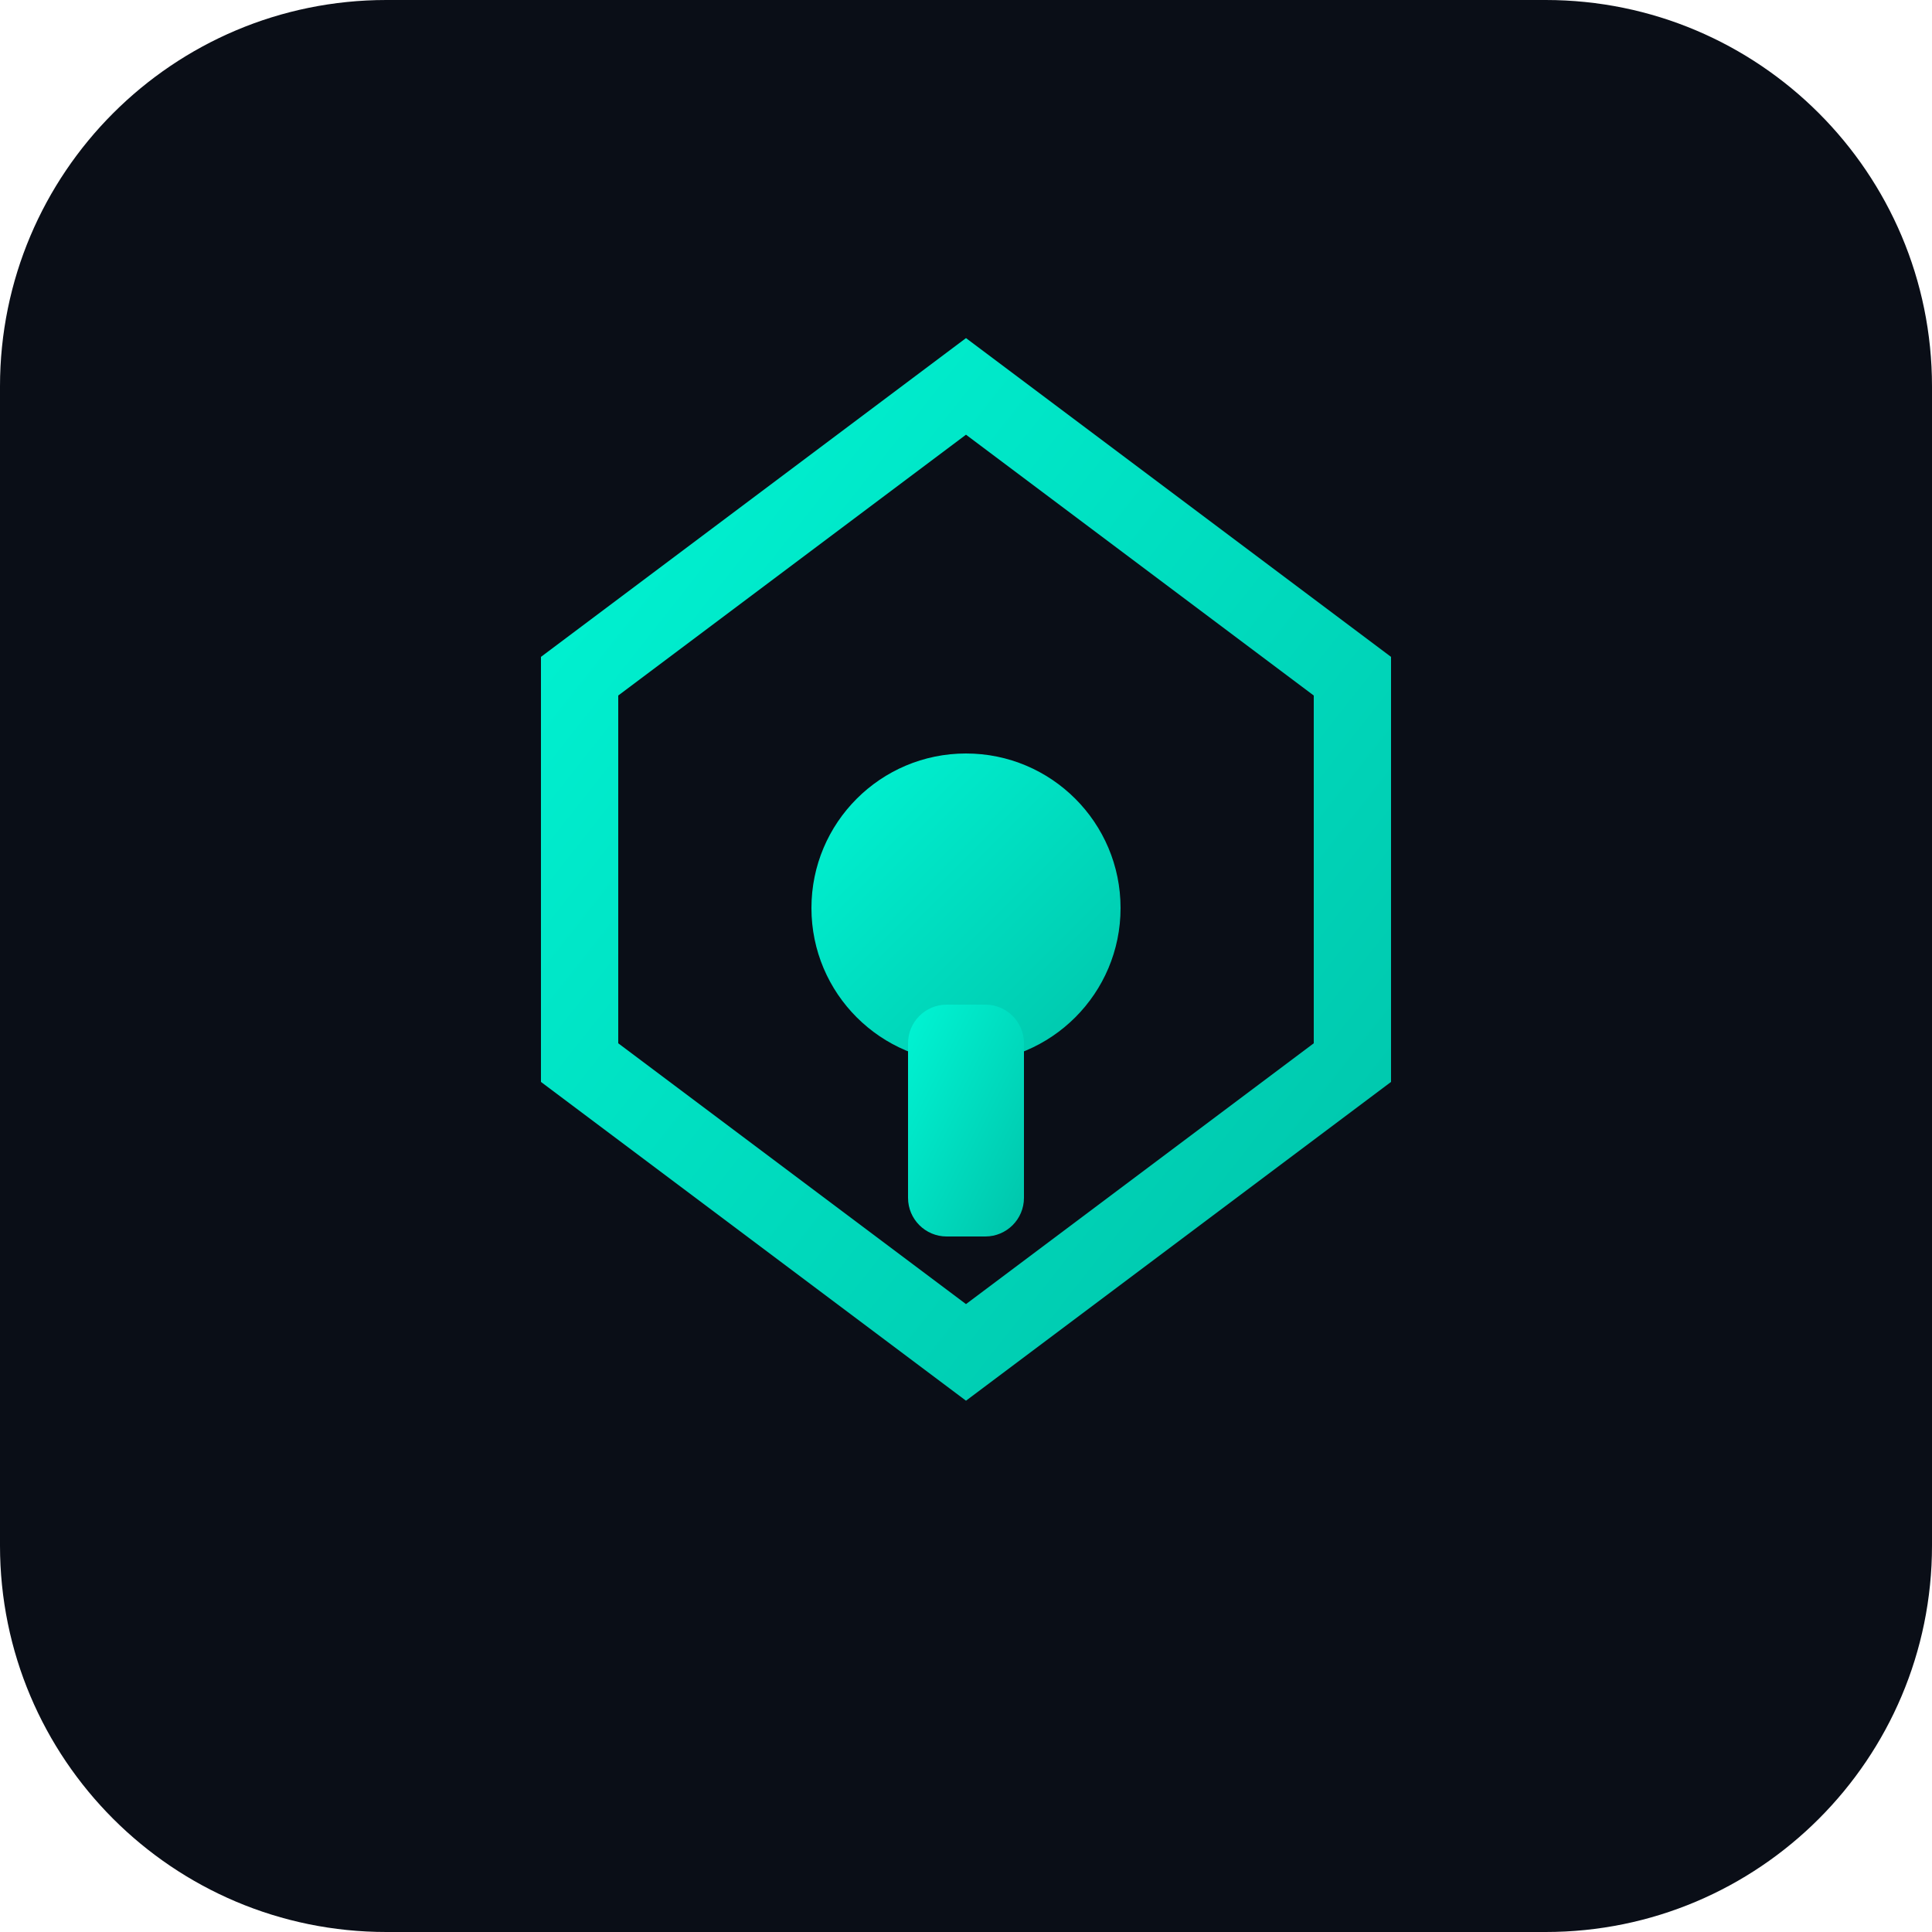
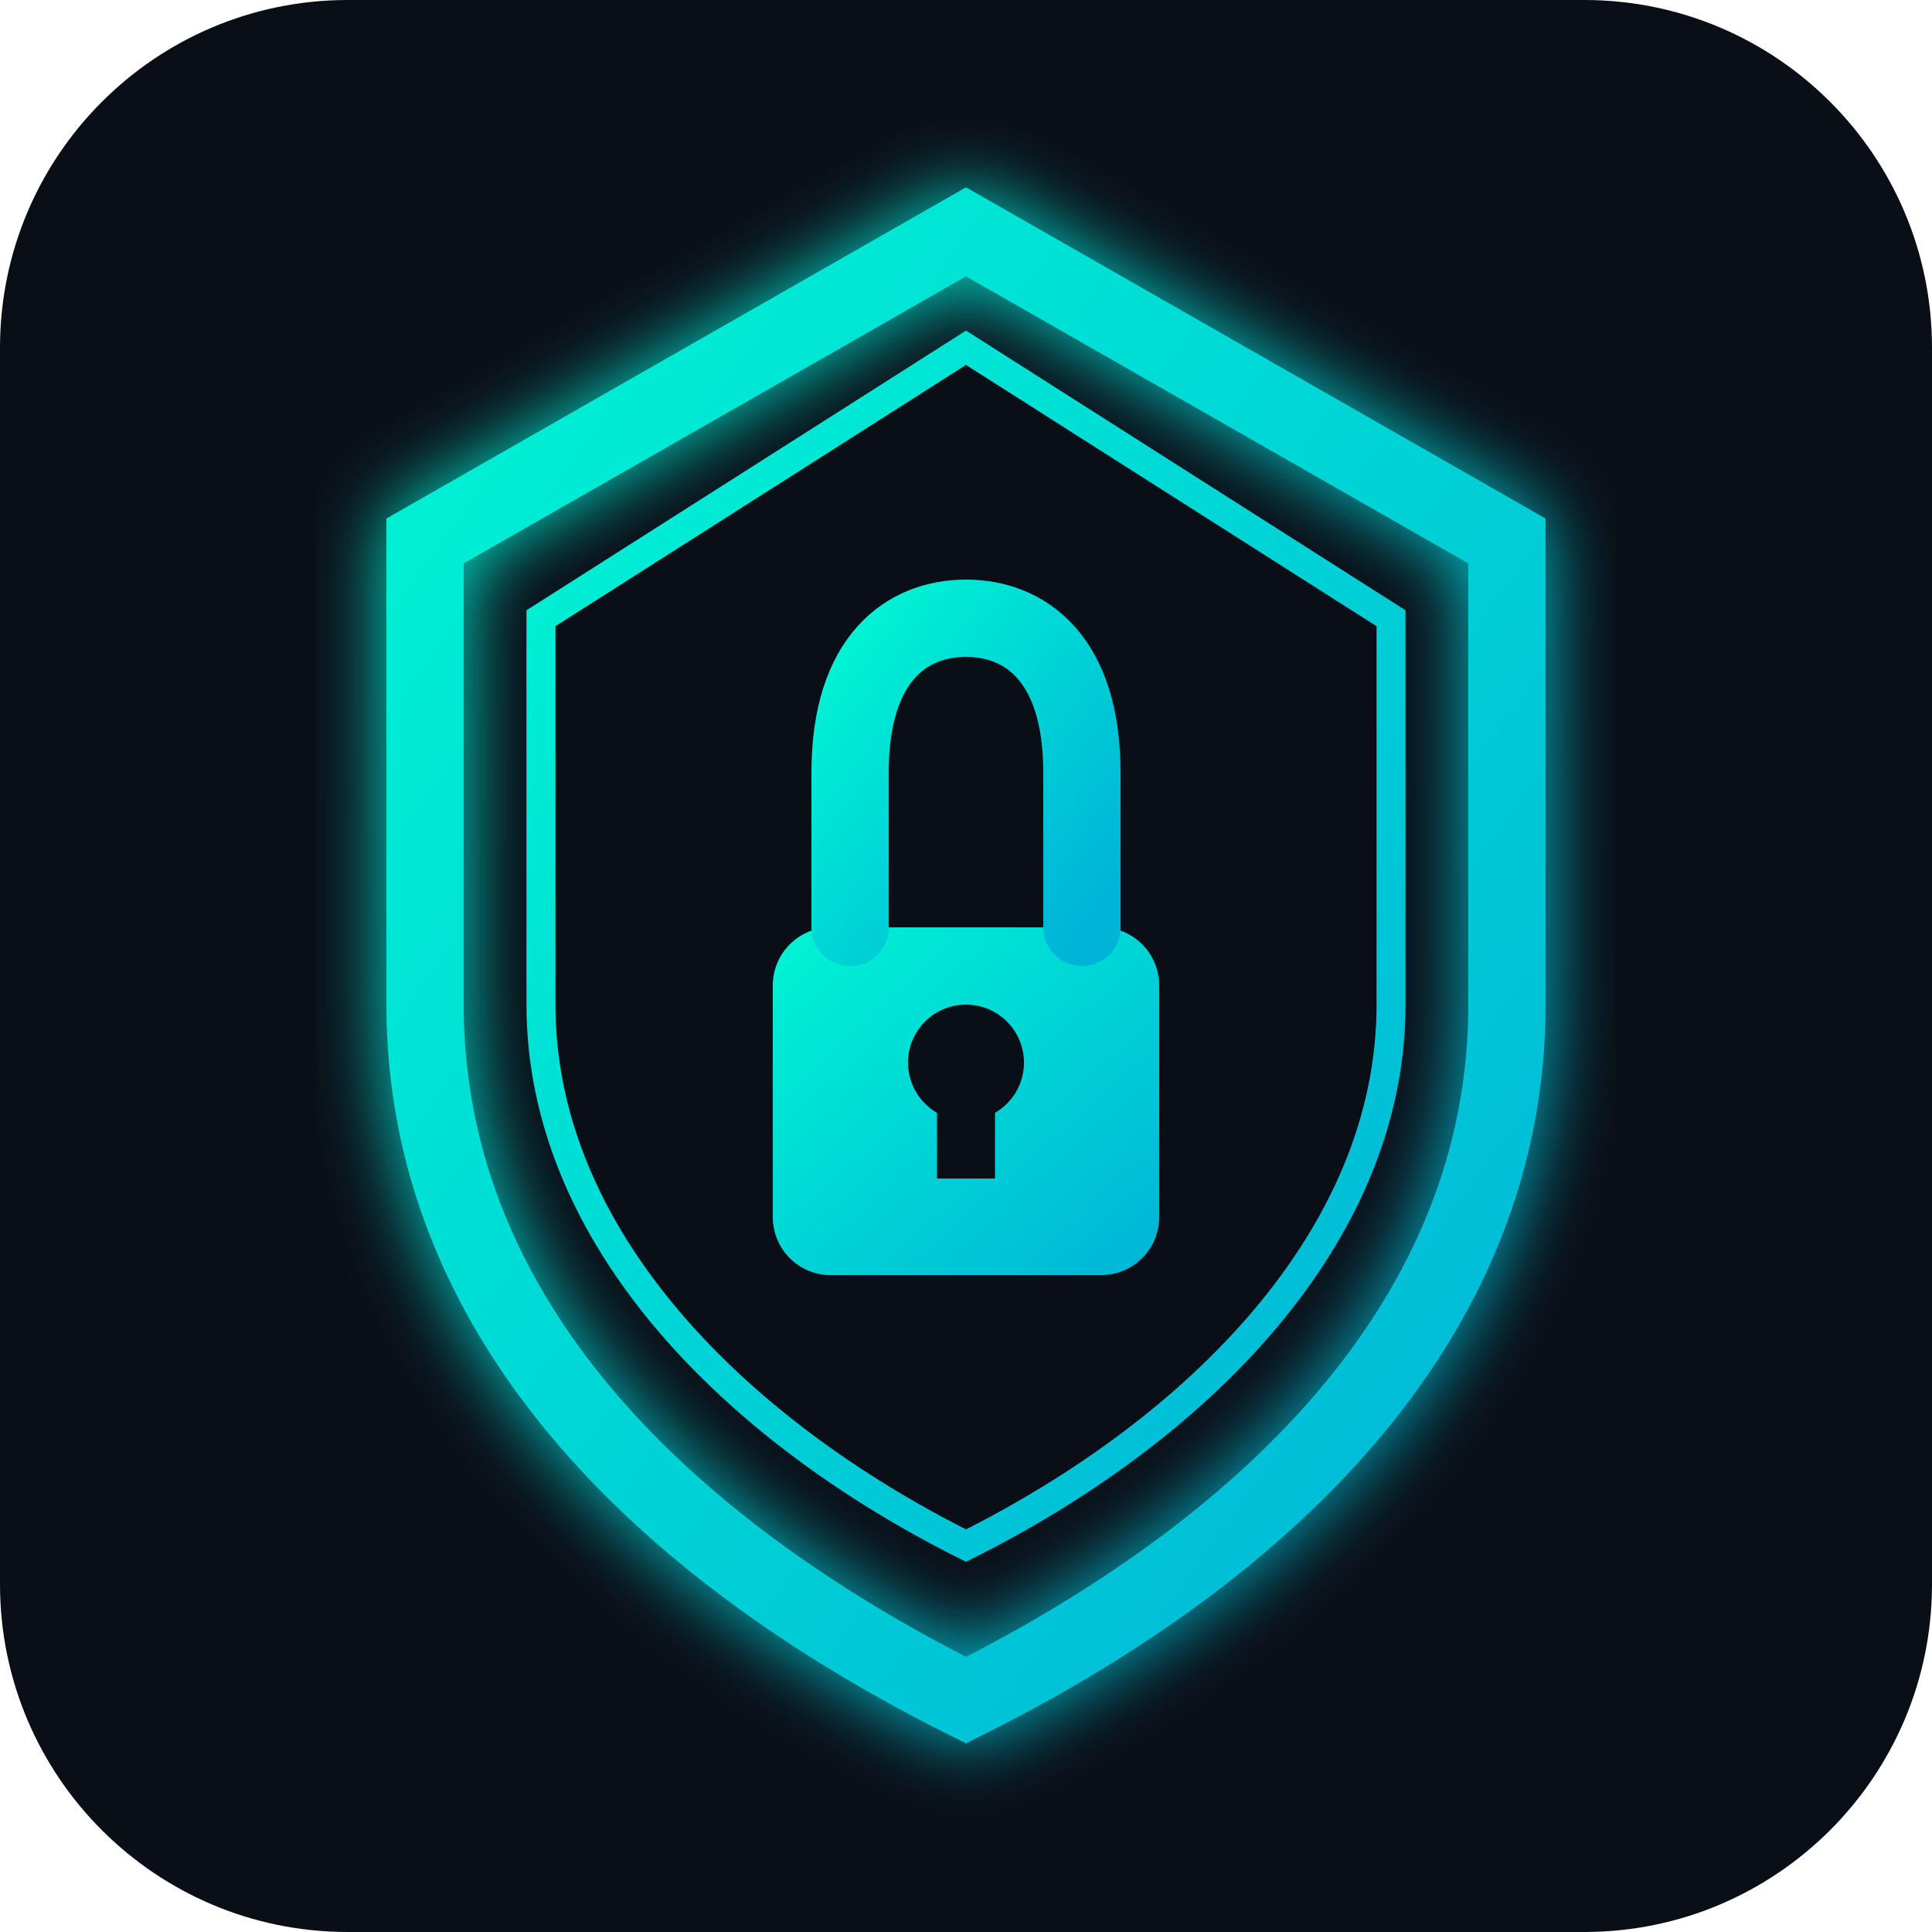
<svg xmlns="http://www.w3.org/2000/svg" viewBox="0 0 100 100">
  <defs>
    <linearGradient id="grad" x1="0%" y1="0%" x2="100%" y2="100%">
      <stop offset="0%" style="stop-color:#00f5d4;stop-opacity:1" />
-       <stop offset="100%" style="stop-color:#00c4aa;stop-opacity:1" />
+       <stop offset="100%" style="stop-color:#00b4d8;stop-opacity:1" />
    </linearGradient>
+     <filter id="glow">
+       <feGaussianBlur stdDeviation="2" result="coloredBlur" />
+       <feMerge>
+         <feMergeNode in="coloredBlur" />
+         <feMergeNode in="SourceGraphic" />
+       </feMerge>
+     </filter>
  </defs>
-   <rect width="100" height="100" rx="20" fill="#0a0e17" />
-   <path d="M50 20 L70 35 L70 55 L50 70 L30 55 L30 35 Z" fill="none" stroke="url(#grad)" stroke-width="4" />
-   <circle cx="50" cy="47" r="8" fill="url(#grad)" />
-   <rect x="47" y="52" width="6" height="12" rx="2" fill="url(#grad)" />
+   <rect width="100" height="100" rx="18" fill="#0a0e17" />
+   <path d="M50 12 L78 28 L78 52 C78 68 66 80 50 88 C34 80 22 68 22 52 L22 28 Z" fill="none" stroke="url(#grad)" stroke-width="4" filter="url(#glow)" />
+   <path d="M50 18 L72 32 L72 52 C72 64 62 74 50 80 C38 74 28 64 28 52 L28 32 Z" fill="#0a0e17" stroke="url(#grad)" stroke-width="1.5" />
+   <rect x="40" y="48" width="20" height="18" rx="3" fill="url(#grad)" />
+   <path d="M44 48 L44 40 C44 34 47 32 50 32 C53 32 56 34 56 40 L56 48" fill="none" stroke="url(#grad)" stroke-width="4" stroke-linecap="round" />
+   <circle cx="50" cy="55" r="3" fill="#0a0e17" />
+   <rect x="48.5" y="55" width="3" height="6" fill="#0a0e17" />
</svg>
